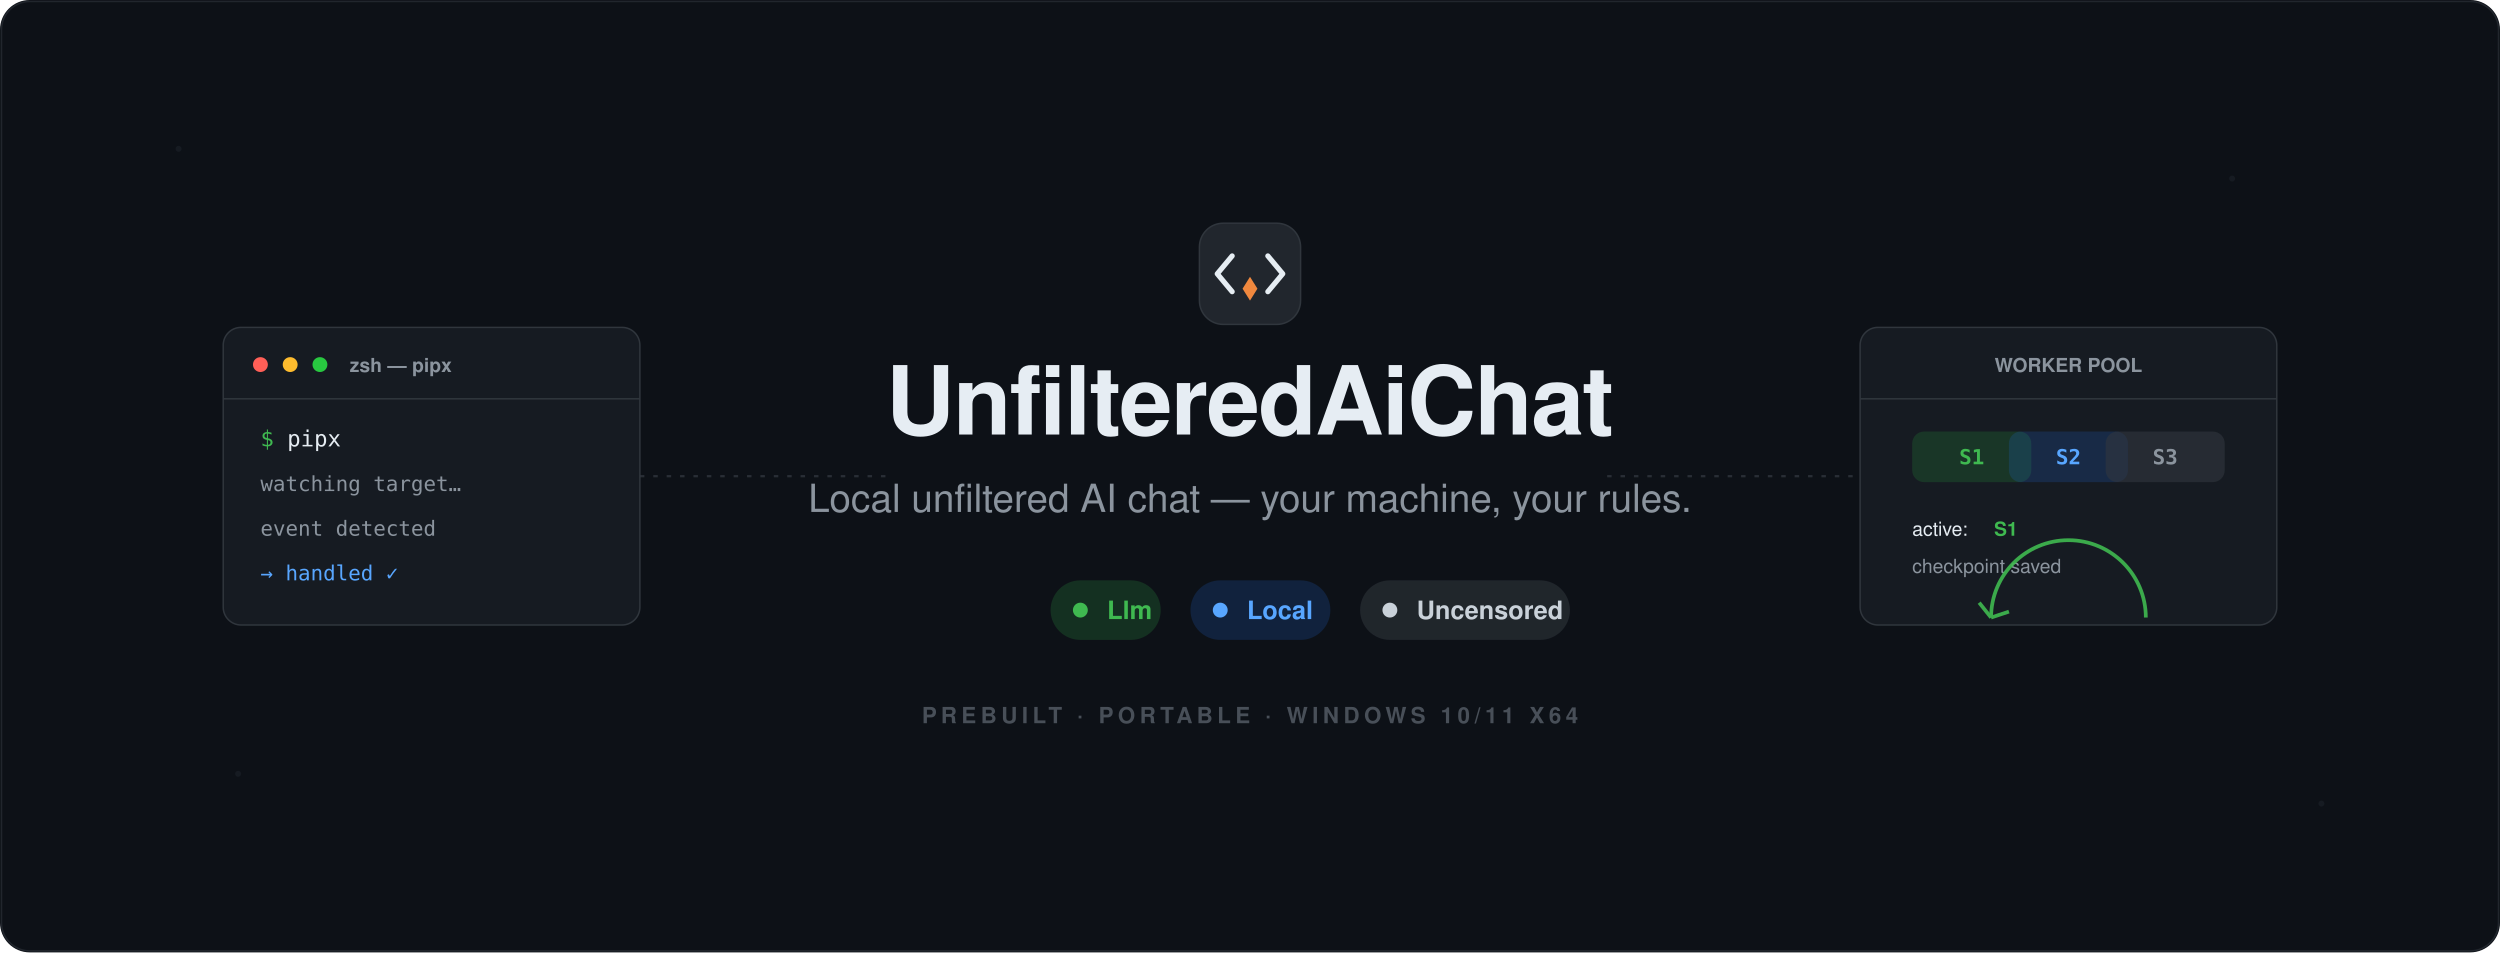
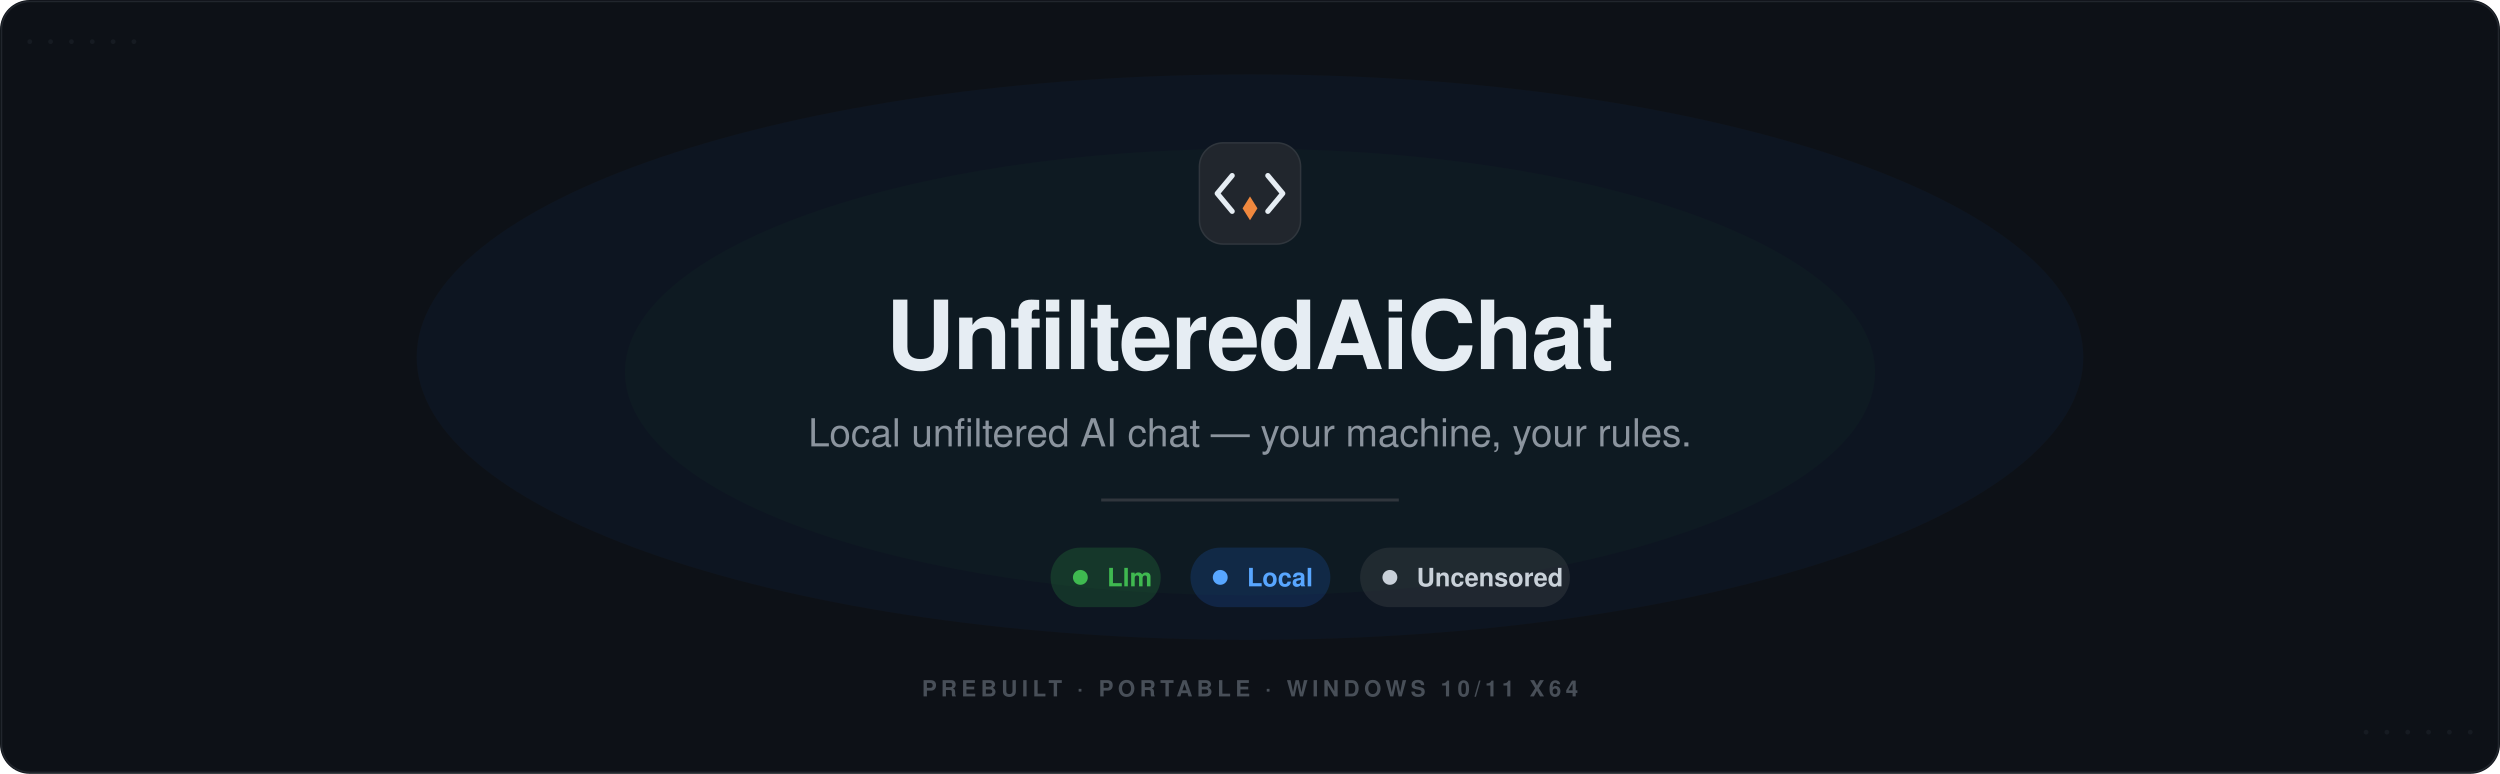
- <svg xmlns="http://www.w3.org/2000/svg" width="1680" height="640" viewBox="0 0 1680 640" fill="none" font-family="Segoe UI, Helvetica, Arial, sans-serif">
-   <rect width="1680" height="640" rx="20" fill="#0d1117" />
-   <rect x="1" y="1" width="1678" height="638" rx="19" fill="none" stroke="#21262d" />
+ <svg xmlns="http://www.w3.org/2000/svg" width="1680" height="520" viewBox="0 0 1680 520" fill="none" font-family="Segoe UI, Helvetica, Arial, sans-serif">
+   <rect width="1680" height="520" rx="20" fill="#0d1117" />
+   <rect x="1" y="1" width="1678" height="518" rx="19" fill="none" stroke="#21262d" />
+   <ellipse cx="840" cy="240" rx="560" ry="190" fill="#1f6feb" opacity="0.05" />
+   <ellipse cx="840" cy="250" rx="420" ry="150" fill="#238636" opacity="0.05" />
  <g fill="#161b22">
-     <circle cx="120" cy="100" r="2" />
-     <circle cx="1560" cy="540" r="2" />
-     <circle cx="1500" cy="120" r="2" />
-     <circle cx="160" cy="520" r="2" />
+     <circle cx="20" cy="28" r="1.6" />
+     <circle cx="34" cy="28" r="1.6" />
+     <circle cx="48" cy="28" r="1.6" />
+     <circle cx="62" cy="28" r="1.6" />
+     <circle cx="76" cy="28" r="1.6" />
+     <circle cx="90" cy="28" r="1.6" />
+     <circle cx="1660" cy="492" r="1.6" />
+     <circle cx="1646" cy="492" r="1.6" />
+     <circle cx="1632" cy="492" r="1.6" />
+     <circle cx="1618" cy="492" r="1.6" />
+     <circle cx="1604" cy="492" r="1.6" />
+     <circle cx="1590" cy="492" r="1.6" />
  </g>
  <g>
-     <rect x="150" y="220" width="280" height="200" rx="12" fill="#161b22" stroke="#30363d" />
-     <circle cx="175" cy="245" r="5" fill="#ff5f57" />
-     <circle cx="195" cy="245" r="5" fill="#febc2e" />
-     <circle cx="215" cy="245" r="5" fill="#28c840" />
-     <text x="235" y="250" fill="#8b949e" font-size="13" font-weight="600">zsh — pipx</text>
-     <line x1="150" y1="268" x2="430" y2="268" stroke="#30363d" />
-     <text x="175" y="300" font-family="Menlo, Consolas, monospace" font-size="15" fill="#3fb950">$</text>
-     <text x="193" y="300" font-family="Menlo, Consolas, monospace" font-size="15" fill="#e6edf3">pipx</text>
-     <text x="175" y="330" font-family="Menlo, Consolas, monospace" font-size="14" fill="#8b949e">watching target…</text>
-     <text x="175" y="360" font-family="Menlo, Consolas, monospace" font-size="14" fill="#8b949e">event detected</text>
-     <text x="175" y="390" font-family="Menlo, Consolas, monospace" font-size="14" fill="#58a6ff">→ handled ✓</text>
+     <rect x="806" y="96" width="68" height="68" rx="16" fill="#21262d" stroke="#30363d" />
+     <path d="M 828 118 l -10 12 l 10 12" stroke="#e6edf3" stroke-width="3.5" stroke-linecap="round" stroke-linejoin="round" fill="none" />
+     <path d="M 852 118 l 10 12 l -10 12" stroke="#e6edf3" stroke-width="3.5" stroke-linecap="round" stroke-linejoin="round" fill="none" />
+     <path d="M 840 132 l 5 8 l -5 8 l -5 -8 z" fill="#f0883e" />
  </g>
-   <g>
-     <rect x="1250" y="220" width="280" height="200" rx="12" fill="#161b22" stroke="#30363d" />
-     <text x="1390" y="250" text-anchor="middle" fill="#8b949e" font-size="13" font-weight="600">WORKER POOL</text>
-     <line x1="1250" y1="268" x2="1530" y2="268" stroke="#30363d" />
-     <rect x="1285" y="290" width="80" height="34" rx="8" fill="#238636" opacity="0.25" />
-     <text x="1325" y="312" text-anchor="middle" fill="#3fb950" font-size="14" font-weight="700" font-family="Menlo, Consolas, monospace">S1</text>
-     <rect x="1350" y="290" width="80" height="34" rx="8" fill="#1f6feb" opacity="0.18" />
-     <text x="1390" y="312" text-anchor="middle" fill="#58a6ff" font-size="14" font-weight="700" font-family="Menlo, Consolas, monospace">S2</text>
-     <rect x="1415" y="290" width="80" height="34" rx="8" fill="#30363d" opacity="0.6" />
-     <text x="1455" y="312" text-anchor="middle" fill="#8b949e" font-size="14" font-weight="700" font-family="Menlo, Consolas, monospace">S3</text>
-     <text x="1285" y="360" fill="#e6edf3" font-size="13">active:</text>
-     <text x="1340" y="360" fill="#3fb950" font-size="13" font-weight="700">S1</text>
-     <text x="1285" y="385" fill="#8b949e" font-size="13">checkpoint saved</text>
-     <g stroke="#3fb950" stroke-width="2.5" fill="none" opacity="0.9">
-       <path d="M 1338 415 A 44 44 0 1 1 1442 415" />
-       <path d="M 1338 415 l -8 -10 M 1338 415 l 12 -4" />
-     </g>
-   </g>
-   <g stroke="#30363d" stroke-width="1.5" stroke-dasharray="3 6" opacity="0.8">
-     <line x1="430" y1="320" x2="600" y2="320" />
-     <line x1="1080" y1="320" x2="1250" y2="320" />
-   </g>
-   <g>
-     <rect x="806" y="150" width="68" height="68" rx="16" fill="#21262d" stroke="#30363d" />
-     <path d="M 828 172 l -10 12 l 10 12" stroke="#e6edf3" stroke-width="3.5" stroke-linecap="round" stroke-linejoin="round" fill="none" />
-     <path d="M 852 172 l 10 12 l -10 12" stroke="#e6edf3" stroke-width="3.5" stroke-linecap="round" stroke-linejoin="round" fill="none" />
-     <path d="M 840 186 l 5 8 l -5 8 l -5 -8 z" fill="#f0883e" />
-   </g>
-   <text x="840" y="292" text-anchor="middle" fill="#e6edf3" font-size="64" font-weight="800" letter-spacing="-1">UnfilteredAiChat</text>
-   <text x="840" y="344" text-anchor="middle" fill="#8b949e" font-size="26" font-weight="500">Local unfiltered AI chat — your machine, your rules.</text>
-   <rect x="706" y="390" width="74" height="40" rx="20" fill="#2ea043" opacity="0.22" />
-   <circle cx="726" cy="410" r="5" fill="#3fb950" />
-   <text x="744" y="416" fill="#3fb950" font-size="17" font-weight="600">Llm</text>
-   <rect x="800" y="390" width="94" height="40" rx="20" fill="#1f6feb" opacity="0.18" />
-   <circle cx="820" cy="410" r="5" fill="#58a6ff" />
-   <text x="838" y="416" fill="#58a6ff" font-size="17" font-weight="600">Local</text>
-   <rect x="914" y="390" width="141" height="40" rx="20" fill="#30363d" opacity="0.55" />
-   <circle cx="934" cy="410" r="5" fill="#c9d1d9" />
-   <text x="952" y="416" fill="#c9d1d9" font-size="17" font-weight="600">Uncensored</text>
-   <text x="840" y="486" text-anchor="middle" fill="#484f58" font-size="15" font-weight="600" letter-spacing="3">PREBUILT · PORTABLE · WINDOWS 10/11 X64</text>
+   <text x="840" y="248" text-anchor="middle" fill="#e6edf3" font-size="64" font-weight="800" letter-spacing="-1">UnfilteredAiChat</text>
+   <text x="840" y="300" text-anchor="middle" fill="#8b949e" font-size="26" font-weight="500">Local unfiltered AI chat — your machine, your rules.</text>
+   <line x1="740" y1="336" x2="940" y2="336" stroke="#30363d" stroke-width="2" />
+   <rect x="706" y="368" width="74" height="40" rx="20" fill="#2ea043" opacity="0.22" />
+   <circle cx="726" cy="388" r="5" fill="#3fb950" />
+   <text x="744" y="394" fill="#3fb950" font-size="17" font-weight="600">Llm</text>
+   <rect x="800" y="368" width="94" height="40" rx="20" fill="#1f6feb" opacity="0.18" />
+   <circle cx="820" cy="388" r="5" fill="#58a6ff" />
+   <text x="838" y="394" fill="#58a6ff" font-size="17" font-weight="600">Local</text>
+   <rect x="914" y="368" width="141" height="40" rx="20" fill="#30363d" opacity="0.55" />
+   <circle cx="934" cy="388" r="5" fill="#c9d1d9" />
+   <text x="952" y="394" fill="#c9d1d9" font-size="17" font-weight="600">Uncensored</text>
+   <text x="840" y="468" text-anchor="middle" fill="#484f58" font-size="15" font-weight="600" letter-spacing="3">PREBUILT · PORTABLE · WINDOWS 10/11 X64</text>
</svg>
